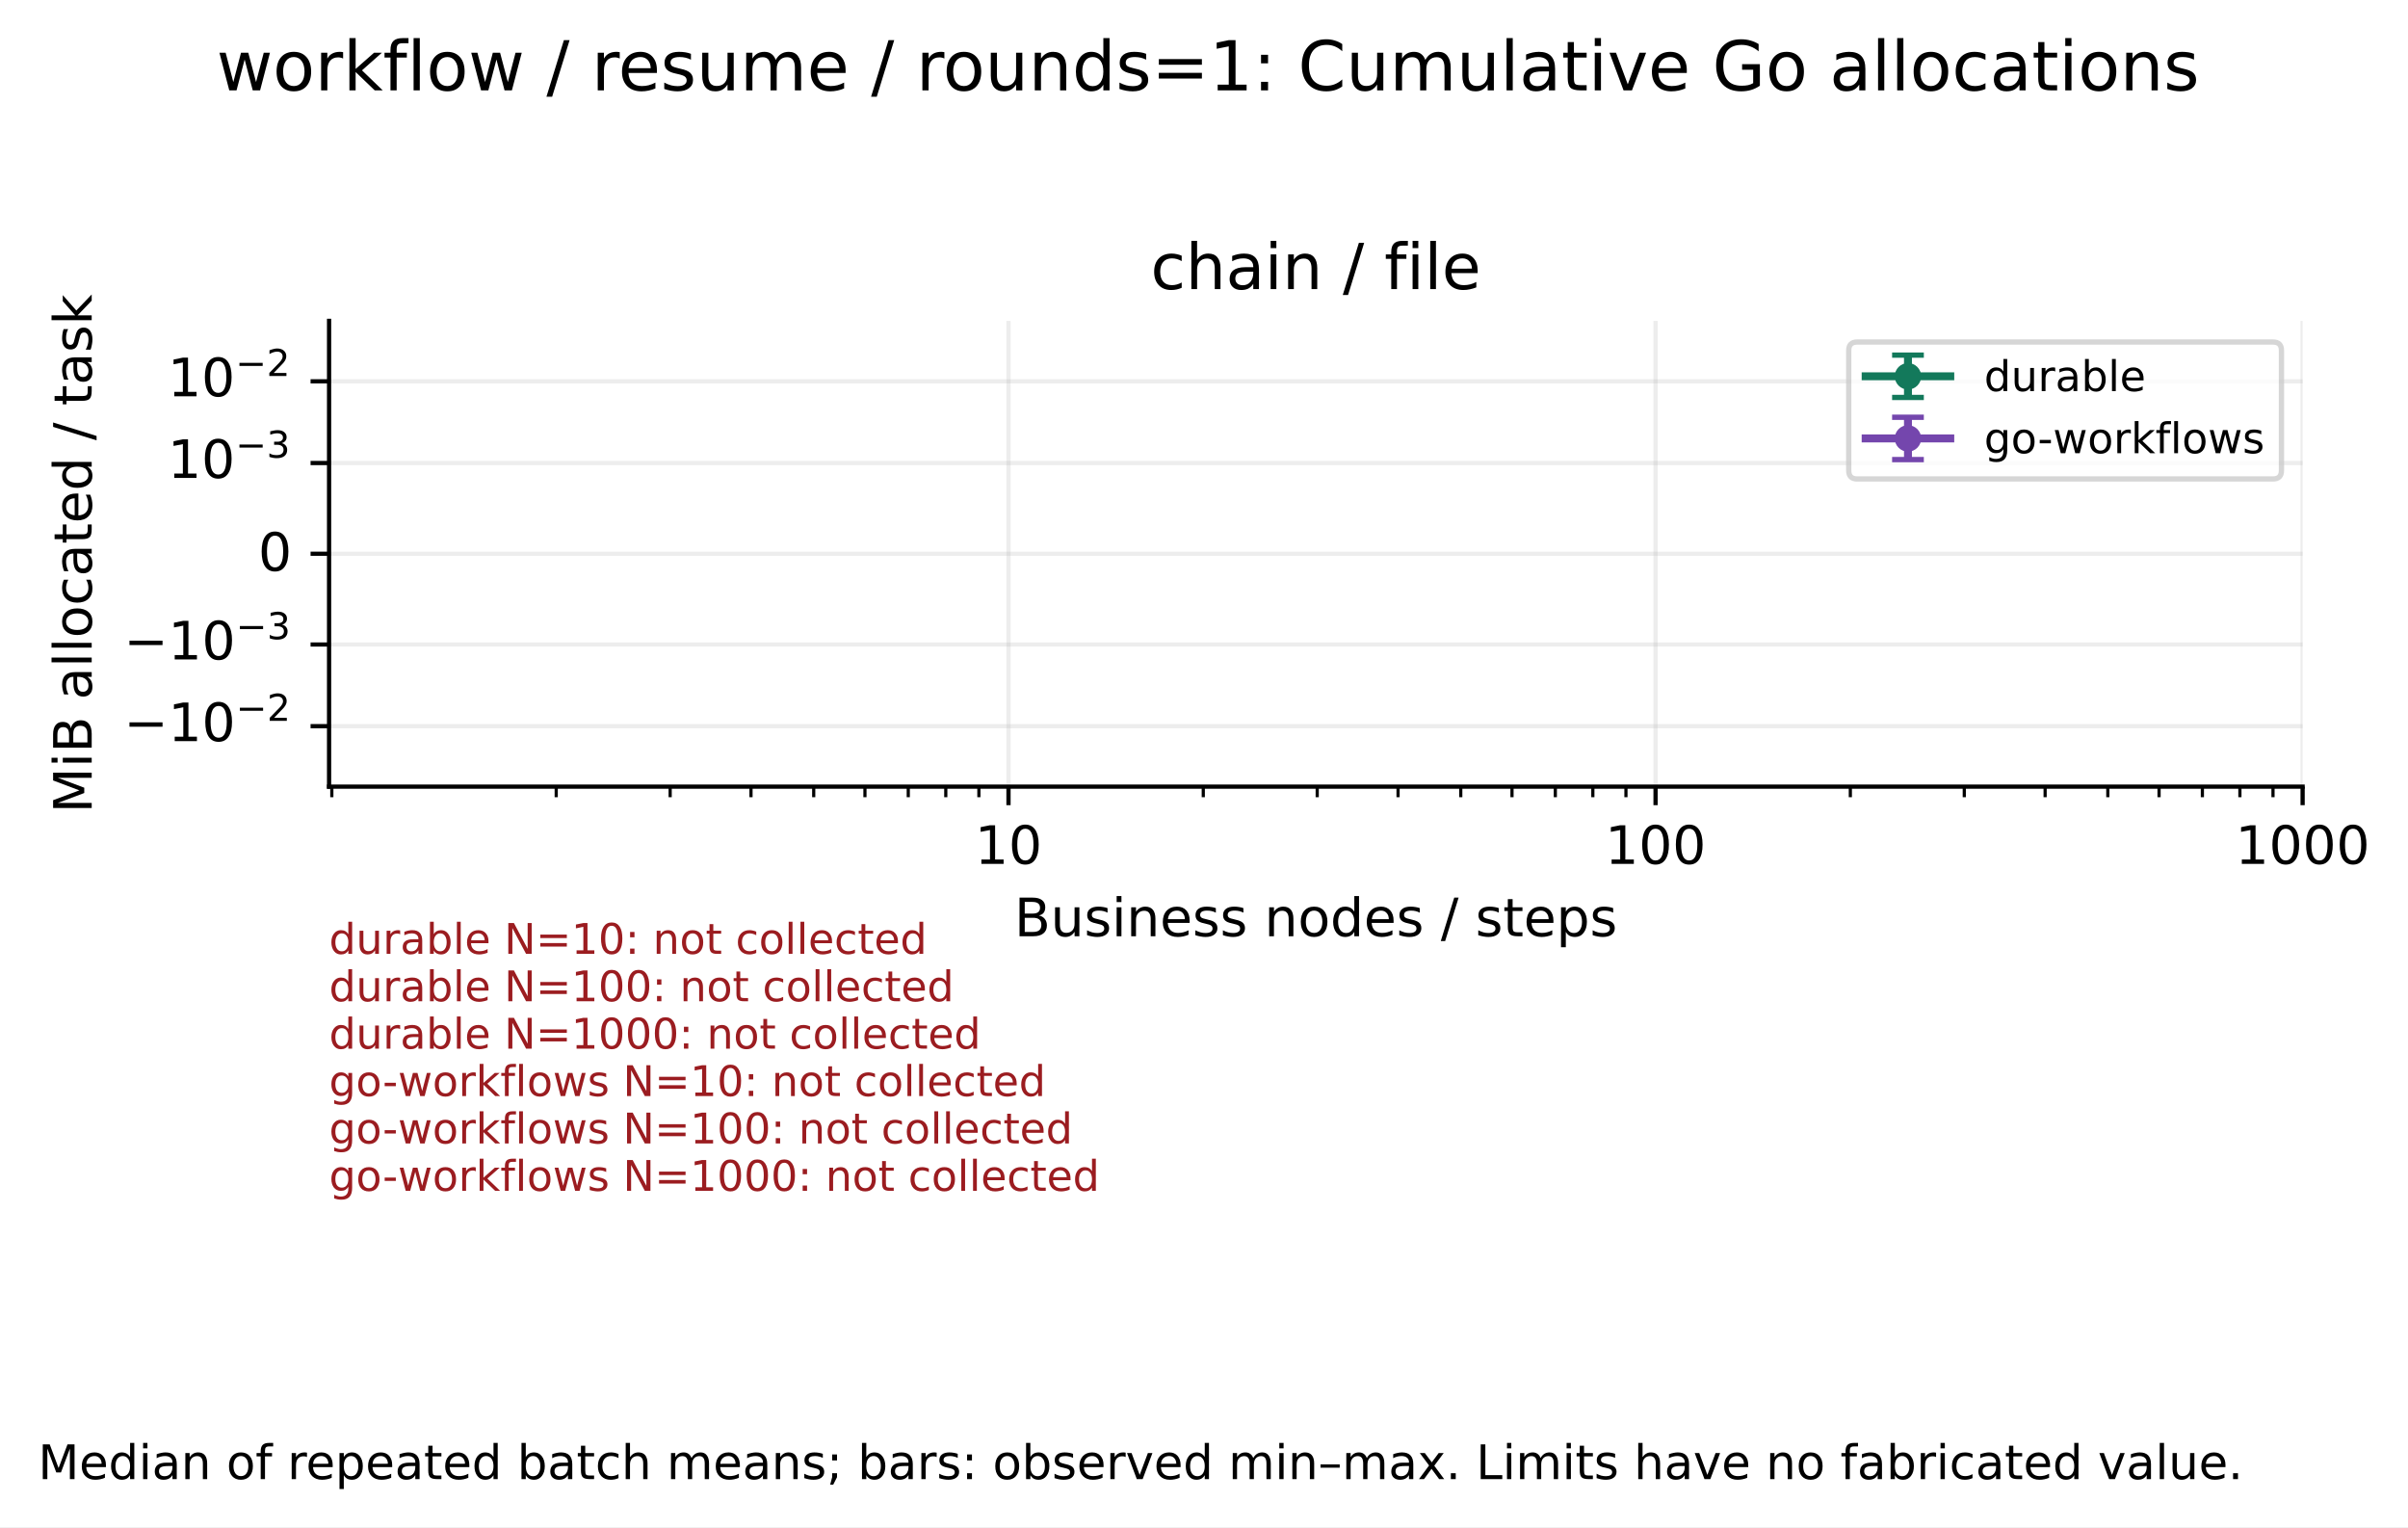
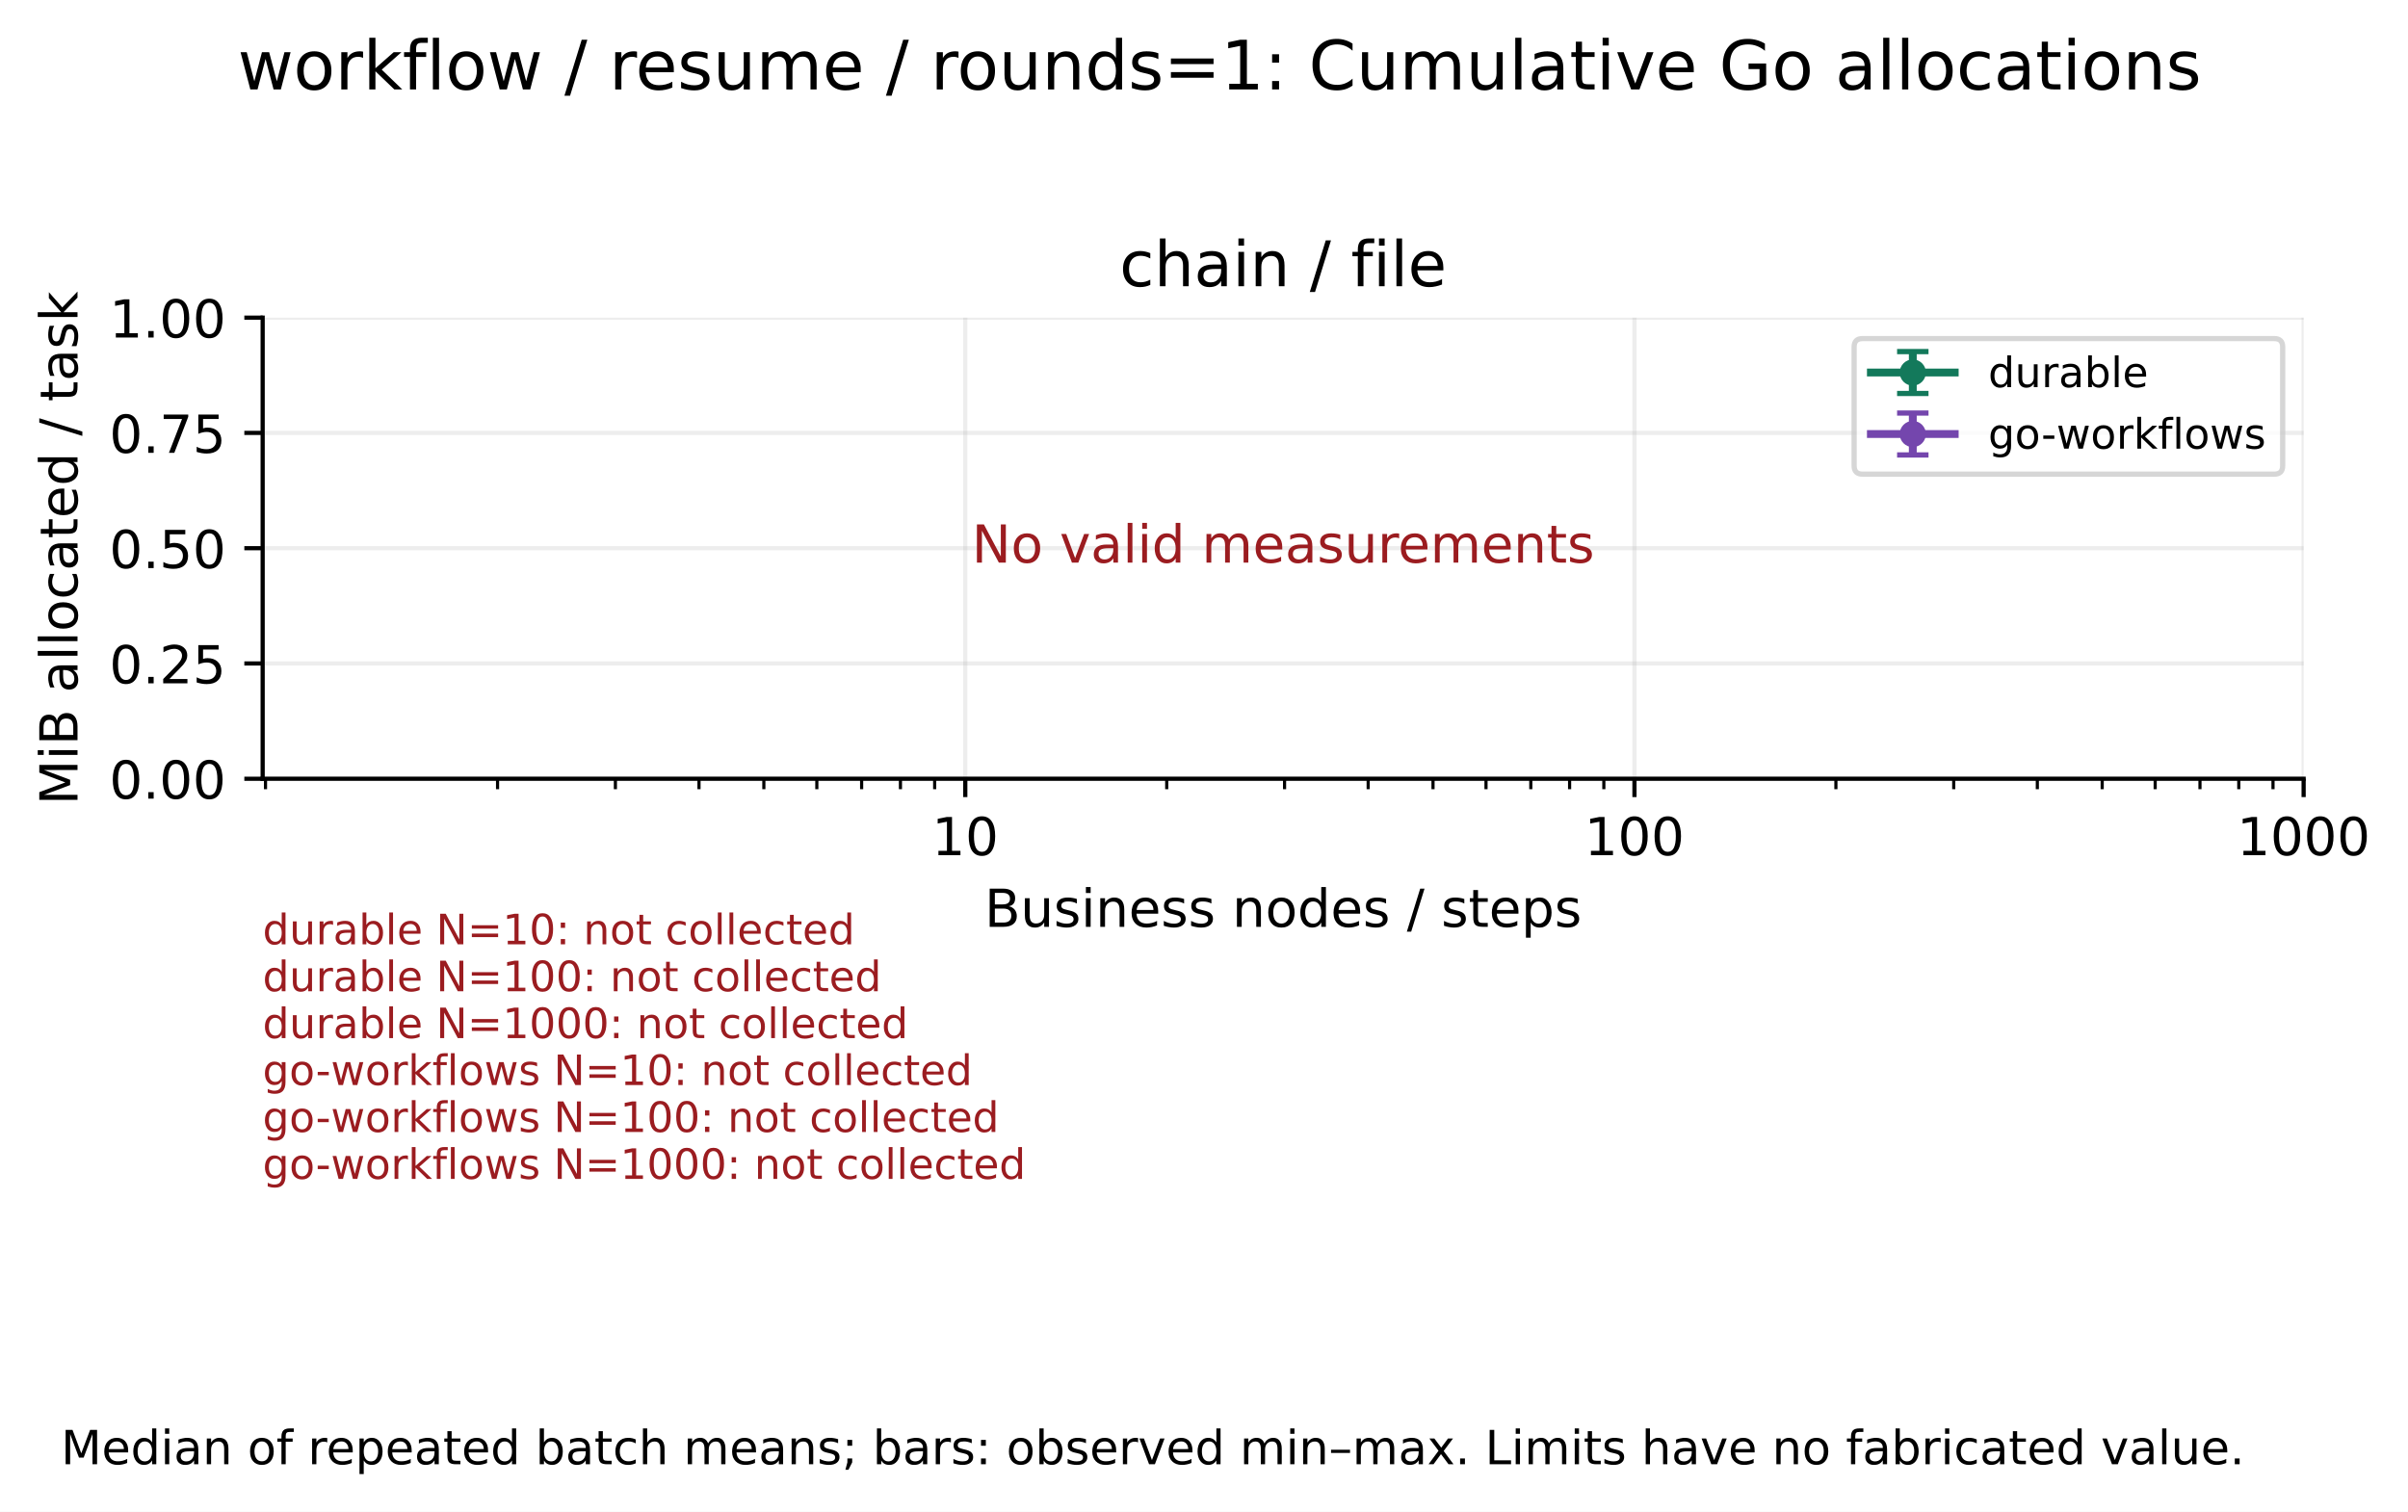
- <svg xmlns="http://www.w3.org/2000/svg" xmlns:xlink="http://www.w3.org/1999/xlink" width="455.264pt" height="288.648pt" viewBox="0 0 455.264 288.648" version="1.1">
+ <svg xmlns="http://www.w3.org/2000/svg" xmlns:xlink="http://www.w3.org/1999/xlink" width="459.704pt" height="288.648pt" viewBox="0 0 459.704 288.648" version="1.1">
  <defs>
    <style type="text/css">*{stroke-linejoin: round; stroke-linecap: butt}</style>
  </defs>
  <g id="figure_1">
    <g id="patch_1">
-       <path d="M 0 288.648 L 455.264 288.648 L 455.264 0 L 0 0 z " style="fill: #ffffff" />
+       <path d="M 0 288.648 L 459.704 288.648 L 459.704 0 L 0 0 z " style="fill: #ffffff" />
    </g>
    <g id="axes_1">
      <g id="patch_2">
-         <path d="M 62.217 148.689 L 435.339 148.689 L 435.339 60.648 L 62.217 60.648 z " style="fill: #ffffff" />
+         <path d="M 50.144 148.689 L 439.779 148.689 L 439.779 60.648 L 50.144 60.648 z " style="fill: #ffffff" />
      </g>
      <g id="matplotlib.axis_1">
        <g id="xtick_1">
          <g id="line2d_1">
-             <path d="M 190.669 148.689 L 190.669 60.648 " clip-path="url(#p972ab23ece)" style="fill: none; stroke: #b0b0b0; stroke-opacity: 0.22; stroke-width: 0.8; stroke-linecap: square" />
+             <path d="M 184.28 148.689 L 184.28 60.648 " clip-path="url(#p02a93f9349)" style="fill: none; stroke: #b0b0b0; stroke-opacity: 0.22; stroke-width: 0.8; stroke-linecap: square" />
          </g>
          <g id="line2d_2">
            <defs>
-               <path id="m8d8405843d" d="M 0 0 L 0 3.5 " style="stroke: #000000; stroke-width: 0.8" />
+               <path id="m807c38e158" d="M 0 0 L 0 3.5 " style="stroke: #000000; stroke-width: 0.8" />
            </defs>
            <g>
-               <use xlink:href="#m8d8405843d" x="190.669" y="148.689" style="stroke: #000000; stroke-width: 0.8" />
+               <use xlink:href="#m807c38e158" x="184.28" y="148.689" style="stroke: #000000; stroke-width: 0.8" />
            </g>
          </g>
          <g id="text_1">
-             <text style="font-size: 10px; font-family: 'DejaVu Sans', 'Bitstream Vera Sans', 'Computer Modern Sans Serif', 'Lucida Grande', 'Verdana', 'Geneva', 'Lucid', 'Arial', 'Helvetica', 'Avant Garde', sans-serif; text-anchor: middle" x="190.669" y="163.288" transform="rotate(-0 190.6686 163.2878)">10</text>
+             <text style="font-size: 10px; font-family: 'DejaVu Sans', 'Bitstream Vera Sans', 'Computer Modern Sans Serif', 'Lucida Grande', 'Verdana', 'Geneva', 'Lucid', 'Arial', 'Helvetica', 'Avant Garde', sans-serif; text-anchor: middle" x="184.28" y="163.288" transform="rotate(-0 184.2804 163.2878)">10</text>
          </g>
        </g>
        <g id="xtick_2">
          <g id="line2d_3">
-             <path d="M 313.004 148.689 L 313.004 60.648 " clip-path="url(#p972ab23ece)" style="fill: none; stroke: #b0b0b0; stroke-opacity: 0.22; stroke-width: 0.8; stroke-linecap: square" />
+             <path d="M 312.03 148.689 L 312.03 60.648 " clip-path="url(#p02a93f9349)" style="fill: none; stroke: #b0b0b0; stroke-opacity: 0.22; stroke-width: 0.8; stroke-linecap: square" />
          </g>
          <g id="line2d_4">
            <g>
-               <use xlink:href="#m8d8405843d" x="313.004" y="148.689" style="stroke: #000000; stroke-width: 0.8" />
+               <use xlink:href="#m807c38e158" x="312.03" y="148.689" style="stroke: #000000; stroke-width: 0.8" />
            </g>
          </g>
          <g id="text_2">
-             <text style="font-size: 10px; font-family: 'DejaVu Sans', 'Bitstream Vera Sans', 'Computer Modern Sans Serif', 'Lucida Grande', 'Verdana', 'Geneva', 'Lucid', 'Arial', 'Helvetica', 'Avant Garde', sans-serif; text-anchor: middle" x="313.004" y="163.288" transform="rotate(-0 313.0038 163.2878)">100</text>
+             <text style="font-size: 10px; font-family: 'DejaVu Sans', 'Bitstream Vera Sans', 'Computer Modern Sans Serif', 'Lucida Grande', 'Verdana', 'Geneva', 'Lucid', 'Arial', 'Helvetica', 'Avant Garde', sans-serif; text-anchor: middle" x="312.03" y="163.288" transform="rotate(-0 312.0296 163.2878)">100</text>
          </g>
        </g>
        <g id="xtick_3">
          <g id="line2d_5">
-             <path d="M 435.339 148.689 L 435.339 60.648 " clip-path="url(#p972ab23ece)" style="fill: none; stroke: #b0b0b0; stroke-opacity: 0.22; stroke-width: 0.8; stroke-linecap: square" />
+             <path d="M 439.779 148.689 L 439.779 60.648 " clip-path="url(#p02a93f9349)" style="fill: none; stroke: #b0b0b0; stroke-opacity: 0.22; stroke-width: 0.8; stroke-linecap: square" />
          </g>
          <g id="line2d_6">
            <g>
-               <use xlink:href="#m8d8405843d" x="435.339" y="148.689" style="stroke: #000000; stroke-width: 0.8" />
+               <use xlink:href="#m807c38e158" x="439.779" y="148.689" style="stroke: #000000; stroke-width: 0.8" />
            </g>
          </g>
          <g id="text_3">
-             <text style="font-size: 10px; font-family: 'DejaVu Sans', 'Bitstream Vera Sans', 'Computer Modern Sans Serif', 'Lucida Grande', 'Verdana', 'Geneva', 'Lucid', 'Arial', 'Helvetica', 'Avant Garde', sans-serif; text-anchor: middle" x="435.339" y="163.288" transform="rotate(-0 435.339 163.2878)">1000</text>
+             <text style="font-size: 10px; font-family: 'DejaVu Sans', 'Bitstream Vera Sans', 'Computer Modern Sans Serif', 'Lucida Grande', 'Verdana', 'Geneva', 'Lucid', 'Arial', 'Helvetica', 'Avant Garde', sans-serif; text-anchor: middle" x="439.779" y="163.288" transform="rotate(-0 439.7788 163.2878)">1000</text>
          </g>
        </g>
        <g id="xtick_4">
          <g id="line2d_7">
            <defs>
-               <path id="m9c077ae1dc" d="M 0 0 L 0 2 " style="stroke: #000000; stroke-width: 0.6" />
+               <path id="m7960714b9a" d="M 0 0 L 0 2 " style="stroke: #000000; stroke-width: 0.6" />
            </defs>
            <g>
-               <use xlink:href="#m9c077ae1dc" x="62.736" y="148.689" style="stroke: #000000; stroke-width: 0.6" />
+               <use xlink:href="#m7960714b9a" x="50.686" y="148.689" style="stroke: #000000; stroke-width: 0.6" />
            </g>
          </g>
        </g>
        <g id="xtick_5">
          <g id="line2d_8">
            <g>
-               <use xlink:href="#m9c077ae1dc" x="105.16" y="148.689" style="stroke: #000000; stroke-width: 0.6" />
+               <use xlink:href="#m7960714b9a" x="94.988" y="148.689" style="stroke: #000000; stroke-width: 0.6" />
            </g>
          </g>
        </g>
        <g id="xtick_6">
          <g id="line2d_9">
            <g>
-               <use xlink:href="#m9c077ae1dc" x="126.702" y="148.689" style="stroke: #000000; stroke-width: 0.6" />
+               <use xlink:href="#m7960714b9a" x="117.483" y="148.689" style="stroke: #000000; stroke-width: 0.6" />
            </g>
          </g>
        </g>
        <g id="xtick_7">
          <g id="line2d_10">
            <g>
-               <use xlink:href="#m9c077ae1dc" x="141.986" y="148.689" style="stroke: #000000; stroke-width: 0.6" />
+               <use xlink:href="#m7960714b9a" x="133.444" y="148.689" style="stroke: #000000; stroke-width: 0.6" />
            </g>
          </g>
        </g>
        <g id="xtick_8">
          <g id="line2d_11">
            <g>
-               <use xlink:href="#m9c077ae1dc" x="153.842" y="148.689" style="stroke: #000000; stroke-width: 0.6" />
+               <use xlink:href="#m7960714b9a" x="145.824" y="148.689" style="stroke: #000000; stroke-width: 0.6" />
            </g>
          </g>
        </g>
        <g id="xtick_9">
          <g id="line2d_12">
            <g>
-               <use xlink:href="#m9c077ae1dc" x="163.529" y="148.689" style="stroke: #000000; stroke-width: 0.6" />
+               <use xlink:href="#m7960714b9a" x="155.939" y="148.689" style="stroke: #000000; stroke-width: 0.6" />
            </g>
          </g>
        </g>
        <g id="xtick_10">
          <g id="line2d_13">
            <g>
-               <use xlink:href="#m9c077ae1dc" x="171.719" y="148.689" style="stroke: #000000; stroke-width: 0.6" />
+               <use xlink:href="#m7960714b9a" x="164.492" y="148.689" style="stroke: #000000; stroke-width: 0.6" />
            </g>
          </g>
        </g>
        <g id="xtick_11">
          <g id="line2d_14">
            <g>
-               <use xlink:href="#m9c077ae1dc" x="178.813" y="148.689" style="stroke: #000000; stroke-width: 0.6" />
+               <use xlink:href="#m7960714b9a" x="171.9" y="148.689" style="stroke: #000000; stroke-width: 0.6" />
            </g>
          </g>
        </g>
        <g id="xtick_12">
          <g id="line2d_15">
            <g>
-               <use xlink:href="#m9c077ae1dc" x="185.071" y="148.689" style="stroke: #000000; stroke-width: 0.6" />
+               <use xlink:href="#m7960714b9a" x="178.435" y="148.689" style="stroke: #000000; stroke-width: 0.6" />
            </g>
          </g>
        </g>
        <g id="xtick_13">
          <g id="line2d_16">
            <g>
-               <use xlink:href="#m9c077ae1dc" x="227.495" y="148.689" style="stroke: #000000; stroke-width: 0.6" />
+               <use xlink:href="#m7960714b9a" x="222.737" y="148.689" style="stroke: #000000; stroke-width: 0.6" />
            </g>
          </g>
        </g>
        <g id="xtick_14">
          <g id="line2d_17">
            <g>
-               <use xlink:href="#m9c077ae1dc" x="249.037" y="148.689" style="stroke: #000000; stroke-width: 0.6" />
+               <use xlink:href="#m7960714b9a" x="245.232" y="148.689" style="stroke: #000000; stroke-width: 0.6" />
            </g>
          </g>
        </g>
        <g id="xtick_15">
          <g id="line2d_18">
            <g>
-               <use xlink:href="#m9c077ae1dc" x="264.322" y="148.689" style="stroke: #000000; stroke-width: 0.6" />
+               <use xlink:href="#m7960714b9a" x="261.193" y="148.689" style="stroke: #000000; stroke-width: 0.6" />
            </g>
          </g>
        </g>
        <g id="xtick_16">
          <g id="line2d_19">
            <g>
-               <use xlink:href="#m9c077ae1dc" x="276.177" y="148.689" style="stroke: #000000; stroke-width: 0.6" />
+               <use xlink:href="#m7960714b9a" x="273.573" y="148.689" style="stroke: #000000; stroke-width: 0.6" />
            </g>
          </g>
        </g>
        <g id="xtick_17">
          <g id="line2d_20">
            <g>
-               <use xlink:href="#m9c077ae1dc" x="285.864" y="148.689" style="stroke: #000000; stroke-width: 0.6" />
+               <use xlink:href="#m7960714b9a" x="283.689" y="148.689" style="stroke: #000000; stroke-width: 0.6" />
            </g>
          </g>
        </g>
        <g id="xtick_18">
          <g id="line2d_21">
            <g>
-               <use xlink:href="#m9c077ae1dc" x="294.054" y="148.689" style="stroke: #000000; stroke-width: 0.6" />
+               <use xlink:href="#m7960714b9a" x="292.241" y="148.689" style="stroke: #000000; stroke-width: 0.6" />
            </g>
          </g>
        </g>
        <g id="xtick_19">
          <g id="line2d_22">
            <g>
-               <use xlink:href="#m9c077ae1dc" x="301.148" y="148.689" style="stroke: #000000; stroke-width: 0.6" />
+               <use xlink:href="#m7960714b9a" x="299.649" y="148.689" style="stroke: #000000; stroke-width: 0.6" />
            </g>
          </g>
        </g>
        <g id="xtick_20">
          <g id="line2d_23">
            <g>
-               <use xlink:href="#m9c077ae1dc" x="307.406" y="148.689" style="stroke: #000000; stroke-width: 0.6" />
+               <use xlink:href="#m7960714b9a" x="306.184" y="148.689" style="stroke: #000000; stroke-width: 0.6" />
            </g>
          </g>
        </g>
        <g id="xtick_21">
          <g id="line2d_24">
            <g>
-               <use xlink:href="#m9c077ae1dc" x="349.83" y="148.689" style="stroke: #000000; stroke-width: 0.6" />
+               <use xlink:href="#m7960714b9a" x="350.486" y="148.689" style="stroke: #000000; stroke-width: 0.6" />
            </g>
          </g>
        </g>
        <g id="xtick_22">
          <g id="line2d_25">
            <g>
-               <use xlink:href="#m9c077ae1dc" x="371.373" y="148.689" style="stroke: #000000; stroke-width: 0.6" />
+               <use xlink:href="#m7960714b9a" x="372.981" y="148.689" style="stroke: #000000; stroke-width: 0.6" />
            </g>
          </g>
        </g>
        <g id="xtick_23">
          <g id="line2d_26">
            <g>
-               <use xlink:href="#m9c077ae1dc" x="386.657" y="148.689" style="stroke: #000000; stroke-width: 0.6" />
+               <use xlink:href="#m7960714b9a" x="388.942" y="148.689" style="stroke: #000000; stroke-width: 0.6" />
            </g>
          </g>
        </g>
        <g id="xtick_24">
          <g id="line2d_27">
            <g>
-               <use xlink:href="#m9c077ae1dc" x="398.512" y="148.689" style="stroke: #000000; stroke-width: 0.6" />
+               <use xlink:href="#m7960714b9a" x="401.322" y="148.689" style="stroke: #000000; stroke-width: 0.6" />
            </g>
          </g>
        </g>
        <g id="xtick_25">
          <g id="line2d_28">
            <g>
-               <use xlink:href="#m9c077ae1dc" x="408.199" y="148.689" style="stroke: #000000; stroke-width: 0.6" />
+               <use xlink:href="#m7960714b9a" x="411.438" y="148.689" style="stroke: #000000; stroke-width: 0.6" />
            </g>
          </g>
        </g>
        <g id="xtick_26">
          <g id="line2d_29">
            <g>
-               <use xlink:href="#m9c077ae1dc" x="416.389" y="148.689" style="stroke: #000000; stroke-width: 0.6" />
+               <use xlink:href="#m7960714b9a" x="419.99" y="148.689" style="stroke: #000000; stroke-width: 0.6" />
            </g>
          </g>
        </g>
        <g id="xtick_27">
          <g id="line2d_30">
            <g>
-               <use xlink:href="#m9c077ae1dc" x="423.483" y="148.689" style="stroke: #000000; stroke-width: 0.6" />
+               <use xlink:href="#m7960714b9a" x="427.399" y="148.689" style="stroke: #000000; stroke-width: 0.6" />
            </g>
          </g>
        </g>
        <g id="xtick_28">
          <g id="line2d_31">
            <g>
-               <use xlink:href="#m9c077ae1dc" x="429.741" y="148.689" style="stroke: #000000; stroke-width: 0.6" />
+               <use xlink:href="#m7960714b9a" x="433.933" y="148.689" style="stroke: #000000; stroke-width: 0.6" />
            </g>
          </g>
        </g>
        <g id="text_4">
-           <text style="font-size: 10px; font-family: 'DejaVu Sans', 'Bitstream Vera Sans', 'Computer Modern Sans Serif', 'Lucida Grande', 'Verdana', 'Geneva', 'Lucid', 'Arial', 'Helvetica', 'Avant Garde', sans-serif; text-anchor: middle" x="248.778" y="176.966" transform="rotate(-0 248.7778 176.9659)">Business nodes / steps</text>
+           <text style="font-size: 10px; font-family: 'DejaVu Sans', 'Bitstream Vera Sans', 'Computer Modern Sans Serif', 'Lucida Grande', 'Verdana', 'Geneva', 'Lucid', 'Arial', 'Helvetica', 'Avant Garde', sans-serif; text-anchor: middle" x="244.961" y="176.966" transform="rotate(-0 244.9613 176.9659)">Business nodes / steps</text>
        </g>
      </g>
      <g id="matplotlib.axis_2">
        <g id="ytick_1">
          <g id="line2d_32">
-             <path d="M 62.217 137.26 L 435.339 137.26 " clip-path="url(#p972ab23ece)" style="fill: none; stroke: #b0b0b0; stroke-opacity: 0.22; stroke-width: 0.8; stroke-linecap: square" />
+             <path d="M 50.144 148.689 L 439.779 148.689 " clip-path="url(#p02a93f9349)" style="fill: none; stroke: #b0b0b0; stroke-opacity: 0.22; stroke-width: 0.8; stroke-linecap: square" />
          </g>
          <g id="line2d_33">
            <defs>
-               <path id="m2f49534cff" d="M 0 0 L -3.5 0 " style="stroke: #000000; stroke-width: 0.8" />
+               <path id="m85c9fa4c23" d="M 0 0 L -3.5 0 " style="stroke: #000000; stroke-width: 0.8" />
            </defs>
            <g>
-               <use xlink:href="#m2f49534cff" x="62.217" y="137.26" style="stroke: #000000; stroke-width: 0.8" />
+               <use xlink:href="#m85c9fa4c23" x="50.144" y="148.689" style="stroke: #000000; stroke-width: 0.8" />
            </g>
          </g>
          <g id="text_5">
-             <g transform="translate(23.41658 141.059)">
-               <text>
-                 <tspan x="0" y="-0.977" style="font-size: 10px; font-family: 'DejaVu Sans'">−</tspan>
-                 <tspan x="8.379" y="-0.977" style="font-size: 10px; font-family: 'DejaVu Sans'">1</tspan>
-                 <tspan x="14.741" y="-0.977" style="font-size: 10px; font-family: 'DejaVu Sans'">0</tspan>
-                 <tspan x="21.199" y="-4.805" style="font-size: 7px; font-family: 'DejaVu Sans'">−</tspan>
-                 <tspan x="27.064" y="-4.805" style="font-size: 7px; font-family: 'DejaVu Sans'">2</tspan>
-               </text>
-             </g>
+             <text style="font-size: 10px; font-family: 'DejaVu Sans', 'Bitstream Vera Sans', 'Computer Modern Sans Serif', 'Lucida Grande', 'Verdana', 'Geneva', 'Lucid', 'Arial', 'Helvetica', 'Avant Garde', sans-serif; text-anchor: end" x="43.144" y="152.489" transform="rotate(-0 43.14375 152.4886)">0.00</text>
          </g>
        </g>
        <g id="ytick_2">
          <g id="line2d_34">
-             <path d="M 62.217 121.822 L 435.339 121.822 " clip-path="url(#p972ab23ece)" style="fill: none; stroke: #b0b0b0; stroke-opacity: 0.22; stroke-width: 0.8; stroke-linecap: square" />
+             <path d="M 50.144 126.679 L 439.779 126.679 " clip-path="url(#p02a93f9349)" style="fill: none; stroke: #b0b0b0; stroke-opacity: 0.22; stroke-width: 0.8; stroke-linecap: square" />
          </g>
          <g id="line2d_35">
            <g>
-               <use xlink:href="#m2f49534cff" x="62.217" y="121.822" style="stroke: #000000; stroke-width: 0.8" />
+               <use xlink:href="#m85c9fa4c23" x="50.144" y="126.679" style="stroke: #000000; stroke-width: 0.8" />
            </g>
          </g>
          <g id="text_6">
-             <g transform="translate(23.41658 125.6211)">
-               <text>
-                 <tspan x="0" y="-0.977" style="font-size: 10px; font-family: 'DejaVu Sans'">−</tspan>
-                 <tspan x="8.379" y="-0.977" style="font-size: 10px; font-family: 'DejaVu Sans'">1</tspan>
-                 <tspan x="14.741" y="-0.977" style="font-size: 10px; font-family: 'DejaVu Sans'">0</tspan>
-                 <tspan x="21.199" y="-4.805" style="font-size: 7px; font-family: 'DejaVu Sans'">−</tspan>
-                 <tspan x="27.064" y="-4.805" style="font-size: 7px; font-family: 'DejaVu Sans'">3</tspan>
-               </text>
-             </g>
+             <text style="font-size: 10px; font-family: 'DejaVu Sans', 'Bitstream Vera Sans', 'Computer Modern Sans Serif', 'Lucida Grande', 'Verdana', 'Geneva', 'Lucid', 'Arial', 'Helvetica', 'Avant Garde', sans-serif; text-anchor: end" x="43.144" y="130.478" transform="rotate(-0 43.14375 130.4782)">0.25</text>
          </g>
        </g>
        <g id="ytick_3">
          <g id="line2d_36">
-             <path d="M 62.217 104.669 L 435.339 104.669 " clip-path="url(#p972ab23ece)" style="fill: none; stroke: #b0b0b0; stroke-opacity: 0.22; stroke-width: 0.8; stroke-linecap: square" />
+             <path d="M 50.144 104.669 L 439.779 104.669 " clip-path="url(#p02a93f9349)" style="fill: none; stroke: #b0b0b0; stroke-opacity: 0.22; stroke-width: 0.8; stroke-linecap: square" />
          </g>
          <g id="line2d_37">
            <g>
-               <use xlink:href="#m2f49534cff" x="62.217" y="104.669" style="stroke: #000000; stroke-width: 0.8" />
+               <use xlink:href="#m85c9fa4c23" x="50.144" y="104.669" style="stroke: #000000; stroke-width: 0.8" />
            </g>
          </g>
          <g id="text_7">
-             <g transform="translate(48.81658 108.4679)">
-               <text>
-                 <tspan x="0" y="-0.578" style="font-size: 10px; font-family: 'DejaVu Sans'">0</tspan>
-               </text>
-             </g>
+             <text style="font-size: 10px; font-family: 'DejaVu Sans', 'Bitstream Vera Sans', 'Computer Modern Sans Serif', 'Lucida Grande', 'Verdana', 'Geneva', 'Lucid', 'Arial', 'Helvetica', 'Avant Garde', sans-serif; text-anchor: end" x="43.144" y="108.468" transform="rotate(-0 43.14375 108.4679)">0.50</text>
          </g>
        </g>
        <g id="ytick_4">
          <g id="line2d_38">
-             <path d="M 62.217 87.515 L 435.339 87.515 " clip-path="url(#p972ab23ece)" style="fill: none; stroke: #b0b0b0; stroke-opacity: 0.22; stroke-width: 0.8; stroke-linecap: square" />
+             <path d="M 50.144 82.658 L 439.779 82.658 " clip-path="url(#p02a93f9349)" style="fill: none; stroke: #b0b0b0; stroke-opacity: 0.22; stroke-width: 0.8; stroke-linecap: square" />
          </g>
          <g id="line2d_39">
            <g>
-               <use xlink:href="#m2f49534cff" x="62.217" y="87.515" style="stroke: #000000; stroke-width: 0.8" />
+               <use xlink:href="#m85c9fa4c23" x="50.144" y="82.658" style="stroke: #000000; stroke-width: 0.8" />
            </g>
          </g>
          <g id="text_8">
-             <g transform="translate(31.71658 91.31471)">
-               <text>
-                 <tspan x="0" y="-0.977" style="font-size: 10px; font-family: 'DejaVu Sans'">1</tspan>
-                 <tspan x="6.362" y="-0.977" style="font-size: 10px; font-family: 'DejaVu Sans'">0</tspan>
-                 <tspan x="12.82" y="-4.805" style="font-size: 7px; font-family: 'DejaVu Sans'">−</tspan>
-                 <tspan x="18.686" y="-4.805" style="font-size: 7px; font-family: 'DejaVu Sans'">3</tspan>
-               </text>
-             </g>
+             <text style="font-size: 10px; font-family: 'DejaVu Sans', 'Bitstream Vera Sans', 'Computer Modern Sans Serif', 'Lucida Grande', 'Verdana', 'Geneva', 'Lucid', 'Arial', 'Helvetica', 'Avant Garde', sans-serif; text-anchor: end" x="43.144" y="86.458" transform="rotate(-0 43.14375 86.45756)">0.75</text>
          </g>
        </g>
        <g id="ytick_5">
          <g id="line2d_40">
-             <path d="M 62.217 72.078 L 435.339 72.078 " clip-path="url(#p972ab23ece)" style="fill: none; stroke: #b0b0b0; stroke-opacity: 0.22; stroke-width: 0.8; stroke-linecap: square" />
+             <path d="M 50.144 60.648 L 439.779 60.648 " clip-path="url(#p02a93f9349)" style="fill: none; stroke: #b0b0b0; stroke-opacity: 0.22; stroke-width: 0.8; stroke-linecap: square" />
          </g>
          <g id="line2d_41">
            <g>
-               <use xlink:href="#m2f49534cff" x="62.217" y="72.078" style="stroke: #000000; stroke-width: 0.8" />
+               <use xlink:href="#m85c9fa4c23" x="50.144" y="60.648" style="stroke: #000000; stroke-width: 0.8" />
            </g>
          </g>
          <g id="text_9">
-             <g transform="translate(31.71658 75.87684)">
-               <text>
-                 <tspan x="0" y="-0.977" style="font-size: 10px; font-family: 'DejaVu Sans'">1</tspan>
-                 <tspan x="6.362" y="-0.977" style="font-size: 10px; font-family: 'DejaVu Sans'">0</tspan>
-                 <tspan x="12.82" y="-4.805" style="font-size: 7px; font-family: 'DejaVu Sans'">−</tspan>
-                 <tspan x="18.686" y="-4.805" style="font-size: 7px; font-family: 'DejaVu Sans'">2</tspan>
-               </text>
-             </g>
+             <text style="font-size: 10px; font-family: 'DejaVu Sans', 'Bitstream Vera Sans', 'Computer Modern Sans Serif', 'Lucida Grande', 'Verdana', 'Geneva', 'Lucid', 'Arial', 'Helvetica', 'Avant Garde', sans-serif; text-anchor: end" x="43.144" y="64.447" transform="rotate(-0 43.14375 64.44722)">1.00</text>
          </g>
        </g>
        <g id="text_10">
-           <text style="font-size: 10px; font-family: 'DejaVu Sans', 'Bitstream Vera Sans', 'Computer Modern Sans Serif', 'Lucida Grande', 'Verdana', 'Geneva', 'Lucid', 'Arial', 'Helvetica', 'Avant Garde', sans-serif; text-anchor: middle" x="17.337" y="104.669" transform="rotate(-90 17.33689 104.6687)">MiB allocated / task</text>
+           <text style="font-size: 10px; font-family: 'DejaVu Sans', 'Bitstream Vera Sans', 'Computer Modern Sans Serif', 'Lucida Grande', 'Verdana', 'Geneva', 'Lucid', 'Arial', 'Helvetica', 'Avant Garde', sans-serif; text-anchor: middle" x="14.798" y="104.669" transform="rotate(-90 14.79844 104.6687)">MiB allocated / task</text>
        </g>
      </g>
      <g id="LineCollection_1">
-         <path clip-path="url(#p972ab23ece)" style="fill: none; stroke: #13795b; stroke-width: 1.5" />
-         <path clip-path="url(#p972ab23ece)" style="fill: none; stroke: #13795b; stroke-width: 1.5" />
-         <path clip-path="url(#p972ab23ece)" style="fill: none; stroke: #13795b; stroke-width: 1.5" />
+         <path style="fill: none; stroke: #13795b; stroke-width: 1.5" />
+         <path style="fill: none; stroke: #13795b; stroke-width: 1.5" />
+         <path style="fill: none; stroke: #13795b; stroke-width: 1.5" />
      </g>
      <g id="line2d_42">
        <defs>
-           <path id="mec3e4dc54d" d="M 3 0 L -3 -0 " style="stroke: #13795b" />
+           <path id="m17a02a4dc8" d="M 3 0 L -3 -0 " style="stroke: #13795b" />
        </defs>
-         <g clip-path="url(#p972ab23ece)" />
+         <g />
      </g>
      <g id="line2d_43">
-         <g clip-path="url(#p972ab23ece)" />
+         <g />
      </g>
      <g id="LineCollection_2">
-         <path clip-path="url(#p972ab23ece)" style="fill: none; stroke: #7446ad; stroke-width: 1.5" />
-         <path clip-path="url(#p972ab23ece)" style="fill: none; stroke: #7446ad; stroke-width: 1.5" />
-         <path clip-path="url(#p972ab23ece)" style="fill: none; stroke: #7446ad; stroke-width: 1.5" />
+         <path style="fill: none; stroke: #7446ad; stroke-width: 1.5" />
+         <path style="fill: none; stroke: #7446ad; stroke-width: 1.5" />
+         <path style="fill: none; stroke: #7446ad; stroke-width: 1.5" />
      </g>
      <g id="line2d_44">
        <defs>
-           <path id="mde0fdca1c4" d="M 3 0 L -3 -0 " style="stroke: #7446ad" />
+           <path id="m0177c402f7" d="M 3 0 L -3 -0 " style="stroke: #7446ad" />
        </defs>
-         <g clip-path="url(#p972ab23ece)" />
+         <g />
      </g>
      <g id="line2d_45">
-         <g clip-path="url(#p972ab23ece)" />
+         <g />
      </g>
      <g id="line2d_46">
-         <path clip-path="url(#p972ab23ece)" style="fill: none; stroke: #13795b; stroke-width: 1.5; stroke-linecap: square" />
+         <path style="fill: none; stroke: #13795b; stroke-width: 1.5; stroke-linecap: square" />
        <defs>
-           <path id="mb4e40b119f" d="M 0 2 C 0.53 2 1.039 1.789 1.414 1.414 C 1.789 1.039 2 0.53 2 0 C 2 -0.53 1.789 -1.039 1.414 -1.414 C 1.039 -1.789 0.53 -2 0 -2 C -0.53 -2 -1.039 -1.789 -1.414 -1.414 C -1.789 -1.039 -2 -0.53 -2 0 C -2 0.53 -1.789 1.039 -1.414 1.414 C -1.039 1.789 -0.53 2 0 2 z " style="stroke: #13795b" />
+           <path id="mbc672c35a4" d="M 0 2 C 0.53 2 1.039 1.789 1.414 1.414 C 1.789 1.039 2 0.53 2 0 C 2 -0.53 1.789 -1.039 1.414 -1.414 C 1.039 -1.789 0.53 -2 0 -2 C -0.53 -2 -1.039 -1.789 -1.414 -1.414 C -1.789 -1.039 -2 -0.53 -2 0 C -2 0.53 -1.789 1.039 -1.414 1.414 C -1.039 1.789 -0.53 2 0 2 z " style="stroke: #13795b" />
        </defs>
-         <g clip-path="url(#p972ab23ece)" />
+         <g />
      </g>
      <g id="line2d_47">
-         <path clip-path="url(#p972ab23ece)" style="fill: none; stroke: #7446ad; stroke-width: 1.5; stroke-linecap: square" />
+         <path style="fill: none; stroke: #7446ad; stroke-width: 1.5; stroke-linecap: square" />
        <defs>
-           <path id="mb26a0aebb3" d="M 0 2 C 0.53 2 1.039 1.789 1.414 1.414 C 1.789 1.039 2 0.53 2 0 C 2 -0.53 1.789 -1.039 1.414 -1.414 C 1.039 -1.789 0.53 -2 0 -2 C -0.53 -2 -1.039 -1.789 -1.414 -1.414 C -1.789 -1.039 -2 -0.53 -2 0 C -2 0.53 -1.789 1.039 -1.414 1.414 C -1.039 1.789 -0.53 2 0 2 z " style="stroke: #7446ad" />
+           <path id="m102fdf8701" d="M 0 2 C 0.53 2 1.039 1.789 1.414 1.414 C 1.789 1.039 2 0.53 2 0 C 2 -0.53 1.789 -1.039 1.414 -1.414 C 1.039 -1.789 0.53 -2 0 -2 C -0.53 -2 -1.039 -1.789 -1.414 -1.414 C -1.789 -1.039 -2 -0.53 -2 0 C -2 0.53 -1.789 1.039 -1.414 1.414 C -1.039 1.789 -0.53 2 0 2 z " style="stroke: #7446ad" />
        </defs>
-         <g clip-path="url(#p972ab23ece)" />
+         <g />
      </g>
      <g id="patch_3">
-         <path d="M 62.217 148.689 L 62.217 60.648 " style="fill: none; stroke: #000000; stroke-width: 0.8; stroke-linejoin: miter; stroke-linecap: square" />
+         <path d="M 50.144 148.689 L 50.144 60.648 " style="fill: none; stroke: #000000; stroke-width: 0.8; stroke-linejoin: miter; stroke-linecap: square" />
      </g>
      <g id="patch_4">
-         <path d="M 62.217 148.689 L 435.339 148.689 " style="fill: none; stroke: #000000; stroke-width: 0.8; stroke-linejoin: miter; stroke-linecap: square" />
+         <path d="M 50.144 148.689 L 439.779 148.689 " style="fill: none; stroke: #000000; stroke-width: 0.8; stroke-linejoin: miter; stroke-linecap: square" />
      </g>
      <g id="text_11">
-         <text style="font-size: 8px; font-family: 'DejaVu Sans', 'Bitstream Vera Sans', 'Computer Modern Sans Serif', 'Lucida Grande', 'Verdana', 'Geneva', 'Lucid', 'Arial', 'Helvetica', 'Avant Garde', sans-serif; fill: #9b1c20" transform="translate(62.21658 180.3001)">durable N=10: not collected</text>
-         <text style="font-size: 8px; font-family: 'DejaVu Sans', 'Bitstream Vera Sans', 'Computer Modern Sans Serif', 'Lucida Grande', 'Verdana', 'Geneva', 'Lucid', 'Arial', 'Helvetica', 'Avant Garde', sans-serif; fill: #9b1c20" transform="translate(62.21658 189.2584)">durable N=100: not collected</text>
-         <text style="font-size: 8px; font-family: 'DejaVu Sans', 'Bitstream Vera Sans', 'Computer Modern Sans Serif', 'Lucida Grande', 'Verdana', 'Geneva', 'Lucid', 'Arial', 'Helvetica', 'Avant Garde', sans-serif; fill: #9b1c20" transform="translate(62.21658 198.2166)">durable N=1000: not collected</text>
-         <text style="font-size: 8px; font-family: 'DejaVu Sans', 'Bitstream Vera Sans', 'Computer Modern Sans Serif', 'Lucida Grande', 'Verdana', 'Geneva', 'Lucid', 'Arial', 'Helvetica', 'Avant Garde', sans-serif; fill: #9b1c20" transform="translate(62.21658 207.1749)">go-workflows N=10: not collected</text>
-         <text style="font-size: 8px; font-family: 'DejaVu Sans', 'Bitstream Vera Sans', 'Computer Modern Sans Serif', 'Lucida Grande', 'Verdana', 'Geneva', 'Lucid', 'Arial', 'Helvetica', 'Avant Garde', sans-serif; fill: #9b1c20" transform="translate(62.21658 216.1331)">go-workflows N=100: not collected</text>
-         <text style="font-size: 8px; font-family: 'DejaVu Sans', 'Bitstream Vera Sans', 'Computer Modern Sans Serif', 'Lucida Grande', 'Verdana', 'Geneva', 'Lucid', 'Arial', 'Helvetica', 'Avant Garde', sans-serif; fill: #9b1c20" transform="translate(62.21658 225.0914)">go-workflows N=1000: not collected</text>
+         <text style="font-size: 10px; font-family: 'DejaVu Sans', 'Bitstream Vera Sans', 'Computer Modern Sans Serif', 'Lucida Grande', 'Verdana', 'Geneva', 'Lucid', 'Arial', 'Helvetica', 'Avant Garde', sans-serif; text-anchor: middle; fill: #9b1c20" x="244.961" y="107.428" transform="rotate(-0 244.9613 107.4281)">No valid measurements</text>
      </g>
      <g id="text_12">
-         <text style="font-size: 12px; font-family: 'DejaVu Sans', 'Bitstream Vera Sans', 'Computer Modern Sans Serif', 'Lucida Grande', 'Verdana', 'Geneva', 'Lucid', 'Arial', 'Helvetica', 'Avant Garde', sans-serif; text-anchor: middle" x="248.778" y="54.648" transform="rotate(-0 248.7778 54.648)">chain / file</text>
+         <text style="font-size: 8px; font-family: 'DejaVu Sans', 'Bitstream Vera Sans', 'Computer Modern Sans Serif', 'Lucida Grande', 'Verdana', 'Geneva', 'Lucid', 'Arial', 'Helvetica', 'Avant Garde', sans-serif; fill: #9b1c20" transform="translate(50.14375 180.3001)">durable N=10: not collected</text>
+         <text style="font-size: 8px; font-family: 'DejaVu Sans', 'Bitstream Vera Sans', 'Computer Modern Sans Serif', 'Lucida Grande', 'Verdana', 'Geneva', 'Lucid', 'Arial', 'Helvetica', 'Avant Garde', sans-serif; fill: #9b1c20" transform="translate(50.14375 189.2584)">durable N=100: not collected</text>
+         <text style="font-size: 8px; font-family: 'DejaVu Sans', 'Bitstream Vera Sans', 'Computer Modern Sans Serif', 'Lucida Grande', 'Verdana', 'Geneva', 'Lucid', 'Arial', 'Helvetica', 'Avant Garde', sans-serif; fill: #9b1c20" transform="translate(50.14375 198.2166)">durable N=1000: not collected</text>
+         <text style="font-size: 8px; font-family: 'DejaVu Sans', 'Bitstream Vera Sans', 'Computer Modern Sans Serif', 'Lucida Grande', 'Verdana', 'Geneva', 'Lucid', 'Arial', 'Helvetica', 'Avant Garde', sans-serif; fill: #9b1c20" transform="translate(50.14375 207.1749)">go-workflows N=10: not collected</text>
+         <text style="font-size: 8px; font-family: 'DejaVu Sans', 'Bitstream Vera Sans', 'Computer Modern Sans Serif', 'Lucida Grande', 'Verdana', 'Geneva', 'Lucid', 'Arial', 'Helvetica', 'Avant Garde', sans-serif; fill: #9b1c20" transform="translate(50.14375 216.1331)">go-workflows N=100: not collected</text>
+         <text style="font-size: 8px; font-family: 'DejaVu Sans', 'Bitstream Vera Sans', 'Computer Modern Sans Serif', 'Lucida Grande', 'Verdana', 'Geneva', 'Lucid', 'Arial', 'Helvetica', 'Avant Garde', sans-serif; fill: #9b1c20" transform="translate(50.14375 225.0914)">go-workflows N=1000: not collected</text>
+       </g>
+       <g id="text_13">
+         <text style="font-size: 12px; font-family: 'DejaVu Sans', 'Bitstream Vera Sans', 'Computer Modern Sans Serif', 'Lucida Grande', 'Verdana', 'Geneva', 'Lucid', 'Arial', 'Helvetica', 'Avant Garde', sans-serif; text-anchor: middle" x="244.961" y="54.648" transform="rotate(-0 244.9613 54.648)">chain / file</text>
      </g>
      <g id="legend_1">
        <g id="patch_5">
-           <path d="M 351.127 90.533 L 429.739 90.533 Q 431.339 90.533 431.339 88.933 L 431.339 66.248 Q 431.339 64.648 429.739 64.648 L 351.127 64.648 Q 349.526 64.648 349.526 66.248 L 349.526 88.933 Q 349.526 90.533 351.127 90.533 z " style="fill: #ffffff; opacity: 0.8; stroke: #cccccc; stroke-linejoin: miter" />
+           <path d="M 355.566 90.533 L 434.179 90.533 Q 435.779 90.533 435.779 88.933 L 435.779 66.248 Q 435.779 64.648 434.179 64.648 L 355.566 64.648 Q 353.966 64.648 353.966 66.248 L 353.966 88.933 Q 353.966 90.533 355.566 90.533 z " style="fill: #ffffff; opacity: 0.8; stroke: #cccccc; stroke-linejoin: miter" />
        </g>
        <g id="LineCollection_3">
-           <path d="M 360.726 75.127 L 360.726 67.127 " style="fill: none; stroke: #13795b; stroke-width: 1.5" />
+           <path d="M 365.166 75.127 L 365.166 67.127 " style="fill: none; stroke: #13795b; stroke-width: 1.5" />
        </g>
        <g id="line2d_48">
          <g>
-             <use xlink:href="#mec3e4dc54d" x="360.726" y="75.127" style="fill: #13795b; stroke: #13795b" />
+             <use xlink:href="#m17a02a4dc8" x="365.166" y="75.127" style="fill: #13795b; stroke: #13795b" />
          </g>
        </g>
        <g id="line2d_49">
          <g>
-             <use xlink:href="#mec3e4dc54d" x="360.726" y="67.127" style="fill: #13795b; stroke: #13795b" />
+             <use xlink:href="#m17a02a4dc8" x="365.166" y="67.127" style="fill: #13795b; stroke: #13795b" />
          </g>
        </g>
        <g id="line2d_50">
-           <path d="M 352.726 71.127 L 368.726 71.127 " style="fill: none; stroke: #13795b; stroke-width: 1.5; stroke-linecap: square" />
+           <path d="M 357.166 71.127 L 373.166 71.127 " style="fill: none; stroke: #13795b; stroke-width: 1.5; stroke-linecap: square" />
        </g>
        <g id="line2d_51">
          <g>
-             <use xlink:href="#mb4e40b119f" x="360.726" y="71.127" style="fill: #13795b; stroke: #13795b" />
-           </g>
-         </g>
-         <g id="text_13">
-           <text style="font-size: 8px; font-family: 'DejaVu Sans', 'Bitstream Vera Sans', 'Computer Modern Sans Serif', 'Lucida Grande', 'Verdana', 'Geneva', 'Lucid', 'Arial', 'Helvetica', 'Avant Garde', sans-serif; text-anchor: start" x="375.127" y="73.927" transform="rotate(-0 375.1265 73.92675)">durable</text>
+             <use xlink:href="#mbc672c35a4" x="365.166" y="71.127" style="fill: #13795b; stroke: #13795b" />
+           </g>
+         </g>
+         <g id="text_14">
+           <text style="font-size: 8px; font-family: 'DejaVu Sans', 'Bitstream Vera Sans', 'Computer Modern Sans Serif', 'Lucida Grande', 'Verdana', 'Geneva', 'Lucid', 'Arial', 'Helvetica', 'Avant Garde', sans-serif; text-anchor: start" x="379.566" y="73.927" transform="rotate(-0 379.5663 73.92675)">durable</text>
        </g>
        <g id="LineCollection_4">
-           <path d="M 360.726 86.869 L 360.726 78.869 " style="fill: none; stroke: #7446ad; stroke-width: 1.5" />
+           <path d="M 365.166 86.869 L 365.166 78.869 " style="fill: none; stroke: #7446ad; stroke-width: 1.5" />
        </g>
        <g id="line2d_52">
          <g>
-             <use xlink:href="#mde0fdca1c4" x="360.726" y="86.869" style="fill: #7446ad; stroke: #7446ad" />
+             <use xlink:href="#m0177c402f7" x="365.166" y="86.869" style="fill: #7446ad; stroke: #7446ad" />
          </g>
        </g>
        <g id="line2d_53">
          <g>
-             <use xlink:href="#mde0fdca1c4" x="360.726" y="78.869" style="fill: #7446ad; stroke: #7446ad" />
+             <use xlink:href="#m0177c402f7" x="365.166" y="78.869" style="fill: #7446ad; stroke: #7446ad" />
          </g>
        </g>
        <g id="line2d_54">
-           <path d="M 352.726 82.869 L 368.726 82.869 " style="fill: none; stroke: #7446ad; stroke-width: 1.5; stroke-linecap: square" />
+           <path d="M 357.166 82.869 L 373.166 82.869 " style="fill: none; stroke: #7446ad; stroke-width: 1.5; stroke-linecap: square" />
        </g>
        <g id="line2d_55">
          <g>
-             <use xlink:href="#mb26a0aebb3" x="360.726" y="82.869" style="fill: #7446ad; stroke: #7446ad" />
-           </g>
-         </g>
-         <g id="text_14">
-           <text style="font-size: 8px; font-family: 'DejaVu Sans', 'Bitstream Vera Sans', 'Computer Modern Sans Serif', 'Lucida Grande', 'Verdana', 'Geneva', 'Lucid', 'Arial', 'Helvetica', 'Avant Garde', sans-serif; text-anchor: start" x="375.127" y="85.669" transform="rotate(-0 375.1265 85.66925)">go-workflows</text>
-         </g>
-       </g>
-     </g>
-     <g id="text_15">
-       <text style="font-size: 13px; font-family: 'DejaVu Sans', 'Bitstream Vera Sans', 'Computer Modern Sans Serif', 'Lucida Grande', 'Verdana', 'Geneva', 'Lucid', 'Arial', 'Helvetica', 'Avant Garde', sans-serif; text-anchor: middle" x="228.384" y="17.078" transform="rotate(-0 228.384 17.07797)">workflow / resume / rounds=1: Cumulative Go allocations</text>
+             <use xlink:href="#m102fdf8701" x="365.166" y="82.869" style="fill: #7446ad; stroke: #7446ad" />
+           </g>
+         </g>
+         <g id="text_15">
+           <text style="font-size: 8px; font-family: 'DejaVu Sans', 'Bitstream Vera Sans', 'Computer Modern Sans Serif', 'Lucida Grande', 'Verdana', 'Geneva', 'Lucid', 'Arial', 'Helvetica', 'Avant Garde', sans-serif; text-anchor: start" x="379.566" y="85.669" transform="rotate(-0 379.5663 85.66925)">go-workflows</text>
+         </g>
+       </g>
    </g>
    <g id="text_16">
-       <text style="font-size: 9px; font-family: 'DejaVu Sans', 'Bitstream Vera Sans', 'Computer Modern Sans Serif', 'Lucida Grande', 'Verdana', 'Geneva', 'Lucid', 'Arial', 'Helvetica', 'Avant Garde', sans-serif; text-anchor: start" x="7.2" y="279.576" transform="rotate(-0 7.2 279.576)">Median of repeated batch means; bars: observed min–max. Limits have no fabricated value.</text>
+       <text style="font-size: 13px; font-family: 'DejaVu Sans', 'Bitstream Vera Sans', 'Computer Modern Sans Serif', 'Lucida Grande', 'Verdana', 'Geneva', 'Lucid', 'Arial', 'Helvetica', 'Avant Garde', sans-serif; text-anchor: middle" x="232.824" y="17.078" transform="rotate(-0 232.8237 17.07797)">workflow / resume / rounds=1: Cumulative Go allocations</text>
+     </g>
+     <g id="text_17">
+       <text style="font-size: 9px; font-family: 'DejaVu Sans', 'Bitstream Vera Sans', 'Computer Modern Sans Serif', 'Lucida Grande', 'Verdana', 'Geneva', 'Lucid', 'Arial', 'Helvetica', 'Avant Garde', sans-serif; text-anchor: start" x="11.64" y="279.576" transform="rotate(-0 11.63975 279.576)">Median of repeated batch means; bars: observed min–max. Limits have no fabricated value.</text>
    </g>
  </g>
  <defs>
-     <clipPath id="p972ab23ece">
-       <rect x="62.217" y="60.648" width="373.122" height="88.041" />
+     <clipPath id="p02a93f9349">
+       <rect x="50.144" y="60.648" width="389.635" height="88.041" />
    </clipPath>
  </defs>
</svg>
